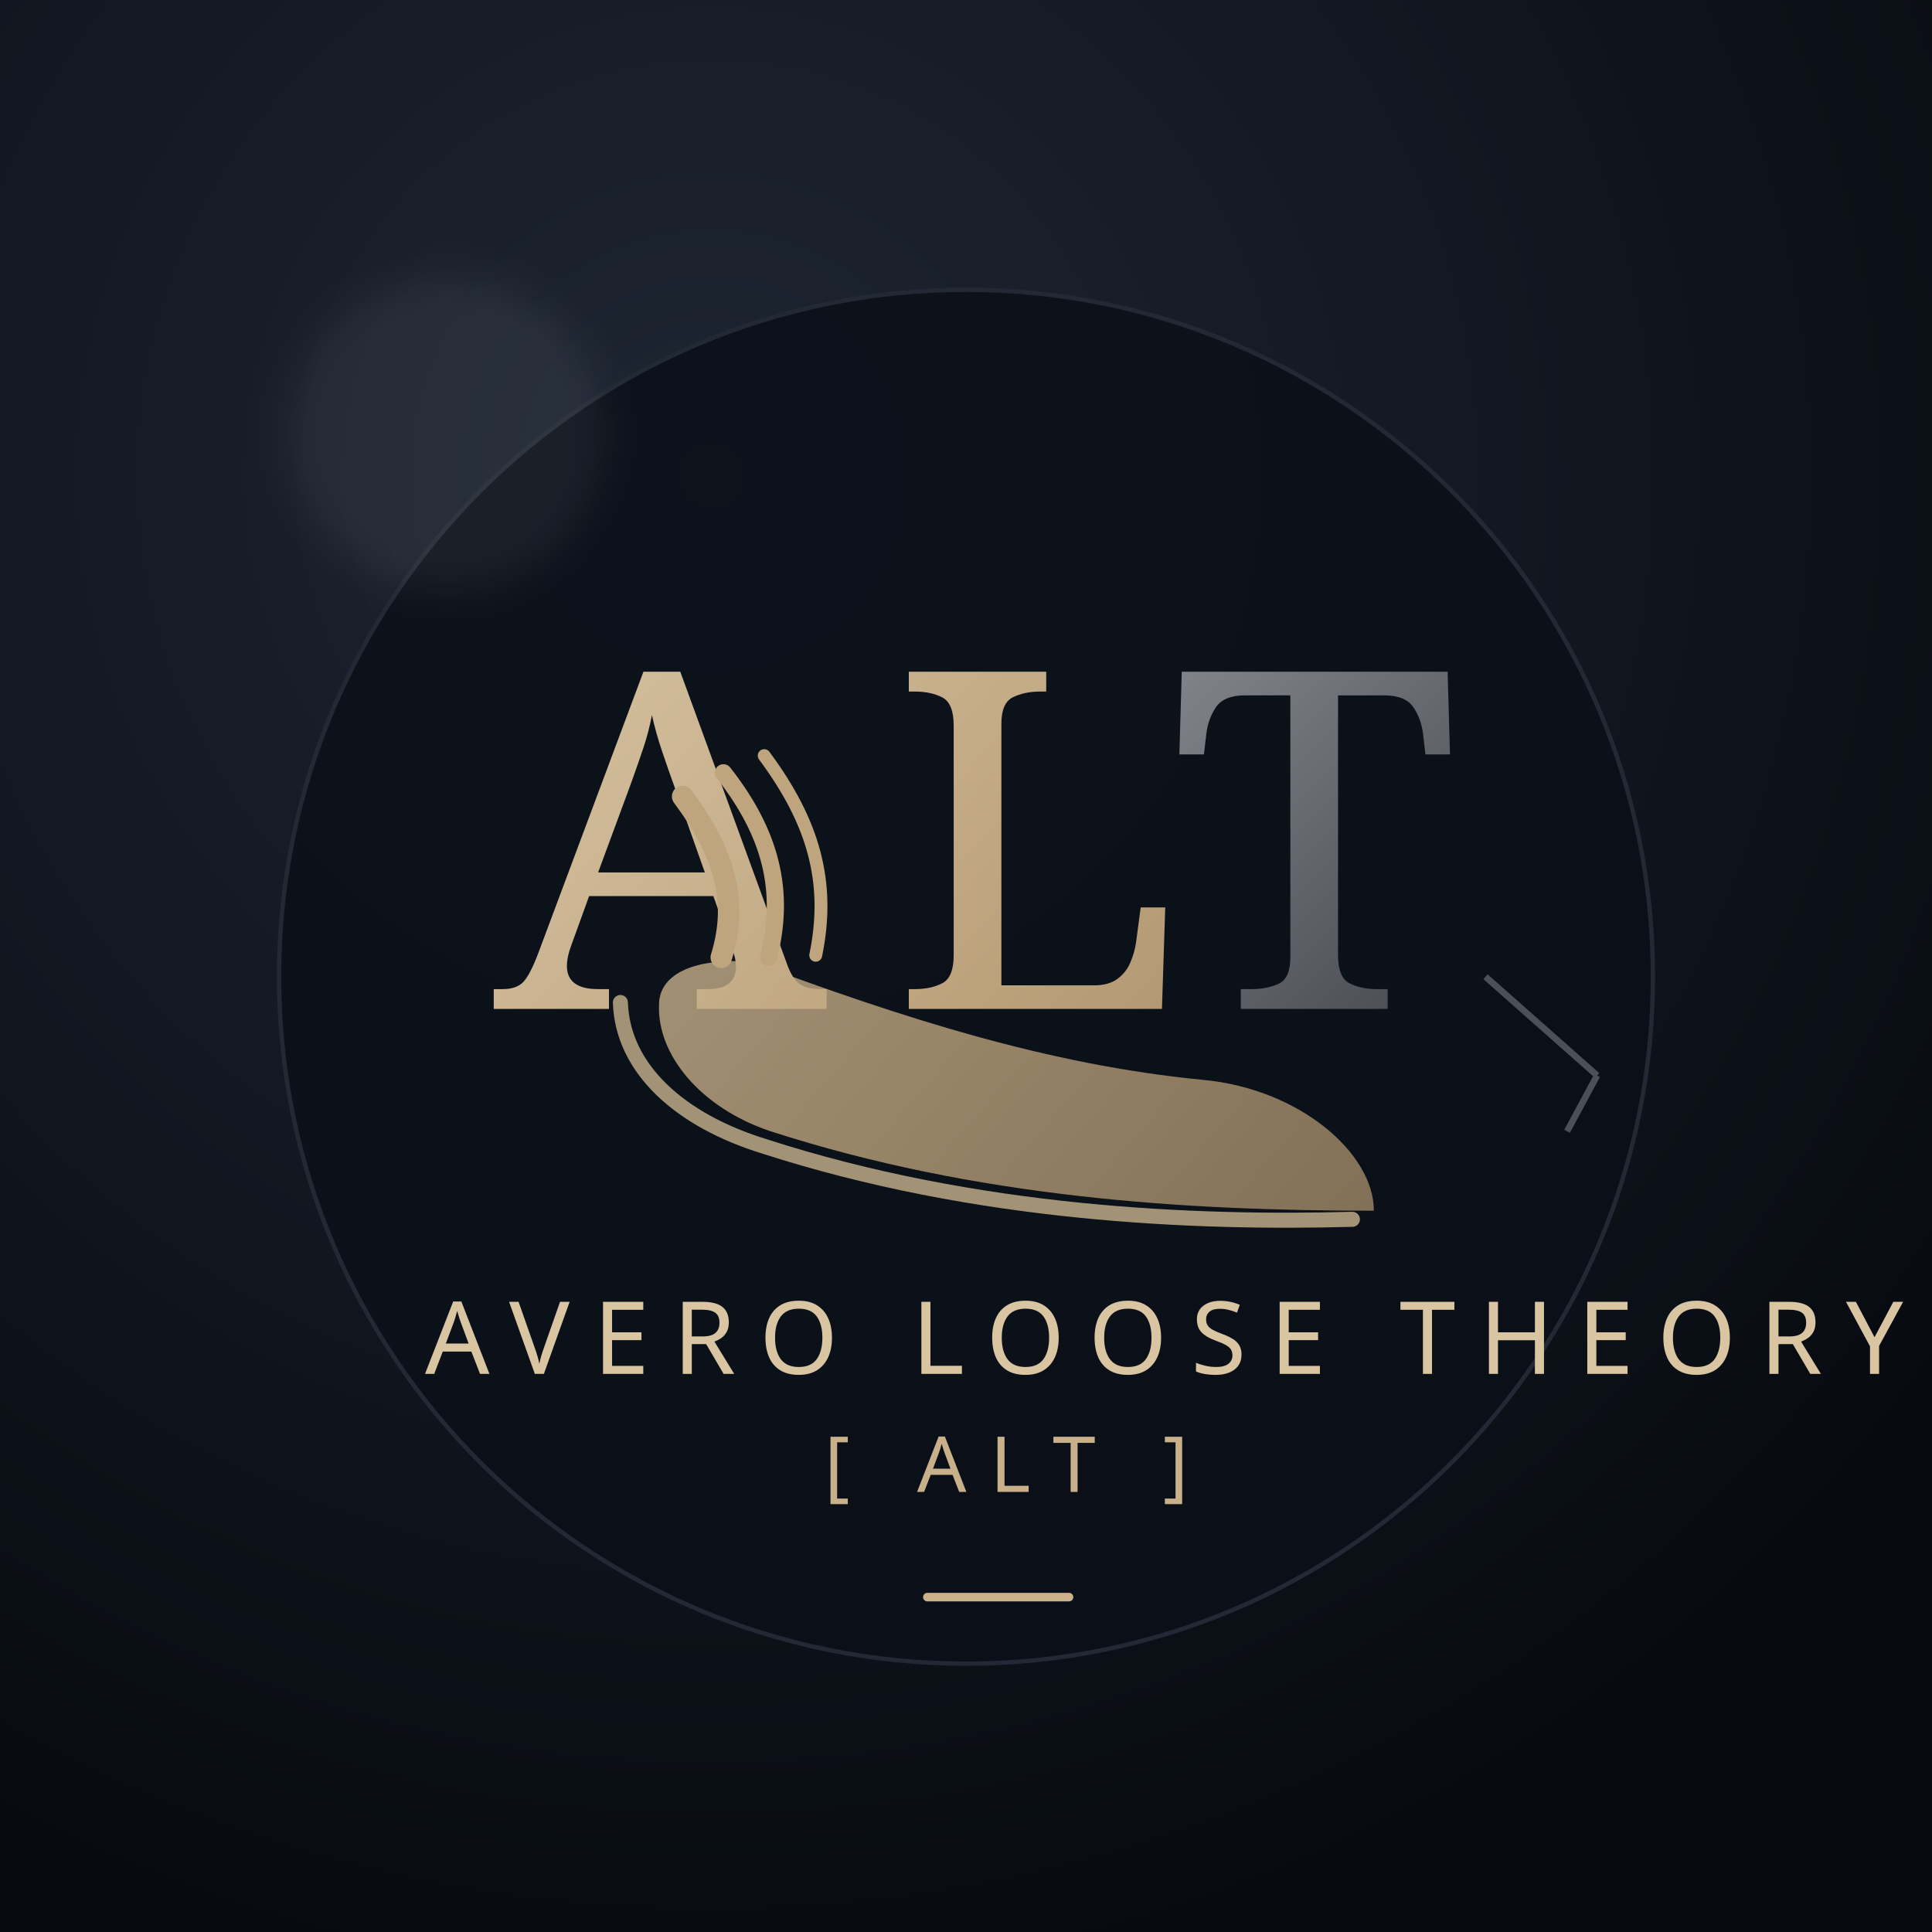
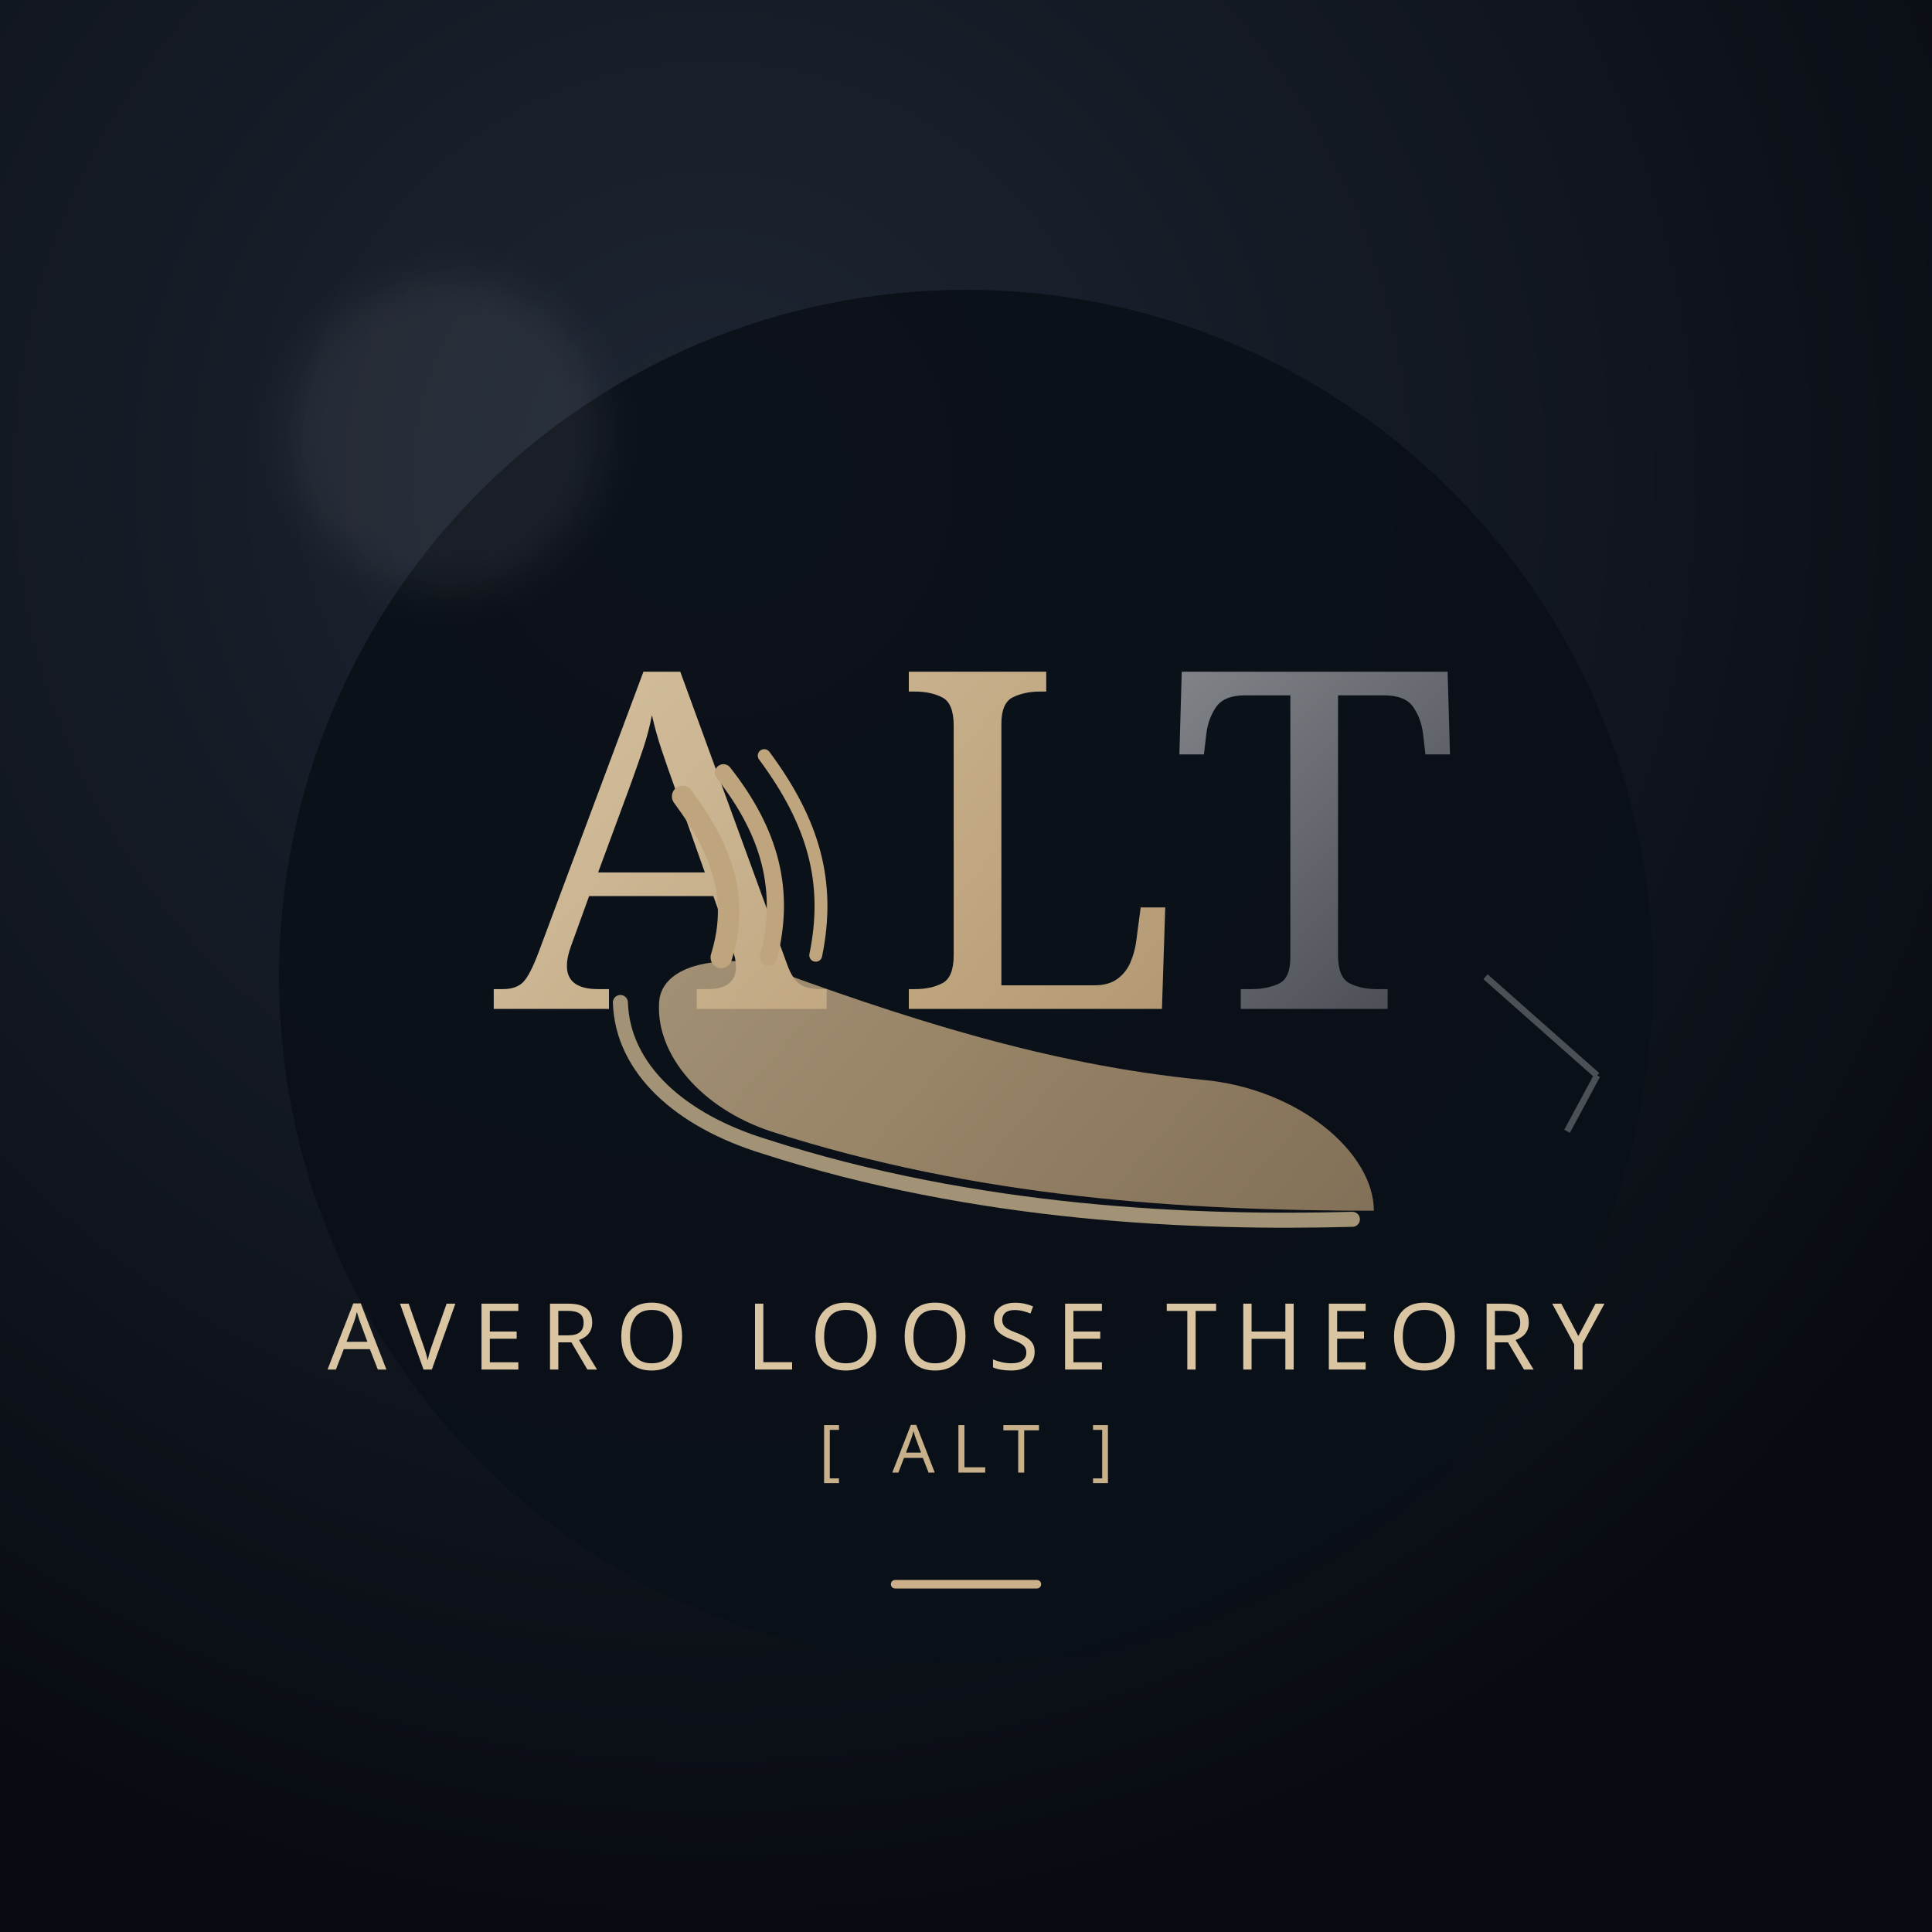
<svg xmlns="http://www.w3.org/2000/svg" width="900" height="900" viewBox="0 0 900 900" fill="none">
  <defs>
    <radialGradient id="bg" cx="0" cy="0" r="1" gradientUnits="userSpaceOnUse" gradientTransform="translate(330 220) rotate(35) scale(720)">
      <stop stop-color="#1E2633" />
      <stop offset="1" stop-color="#070A10" />
    </radialGradient>
    <linearGradient id="gold" x1="180" y1="160" x2="740" y2="650" gradientUnits="userSpaceOnUse">
      <stop stop-color="#E2D1B4" />
      <stop offset="0.55" stop-color="#BCA27B" />
      <stop offset="1" stop-color="#8D775A" />
    </linearGradient>
    <linearGradient id="metal" x1="500" y1="190" x2="760" y2="450" gradientUnits="userSpaceOnUse">
      <stop stop-color="#A2A5AA" />
      <stop offset="1" stop-color="#3A3D43" />
    </linearGradient>
    <filter id="soft" x="-40" y="-40" width="980" height="980" color-interpolation-filters="sRGB">
      <feGaussianBlur stdDeviation="9" />
    </filter>
  </defs>
  <rect width="900" height="900" fill="#090E16" />
  <rect width="900" height="900" fill="url(#bg)" />
-   <circle cx="450" cy="455" r="320" fill="#0B1018" fill-opacity="0.88" />
-   <circle cx="450" cy="455" r="320" stroke="#232934" stroke-width="2" />
+   <circle cx="450" cy="455" r="320" fill="#0B1018" fill-opacity="0.9" />
  <text x="230" y="470" font-size="220" letter-spacing="14" fill="url(#gold)" font-family="Cormorant Garamond, serif">A</text>
  <text x="415" y="470" font-size="220" letter-spacing="12" fill="url(#gold)" font-family="Cormorant Garamond, serif">L</text>
  <text x="545" y="470" font-size="220" letter-spacing="12" fill="url(#metal)" font-family="Cormorant Garamond, serif">T</text>
  <path d="M350 448C420 474 488 496 560 503C605 507 640 537 640 564C552 564 455 558 359 527C326 516 306 491 307 468C307 455 321 446 350 448Z" fill="url(#gold)" fill-opacity="0.8" />
  <path d="M630 568C557 570 455 566 356 534C317 522 290 498 289 467" stroke="#D4BE95" stroke-opacity="0.75" stroke-width="7" stroke-linecap="round" />
  <path d="M318 371C338 398 344 420 336 446" stroke="#BFA57D" stroke-width="10" stroke-linecap="round" />
  <path d="M337 360C359 388 366 415 358 446" stroke="#BFA57D" stroke-width="8" stroke-linecap="round" />
  <path d="M356 352C379 383 387 411 380 445" stroke="#BFA57D" stroke-width="6" stroke-linecap="round" />
  <path d="M692 455L744 501" stroke="#4B4F56" stroke-width="3" />
  <path d="M744 501L730 527" stroke="#4B4F56" stroke-width="3" />
-   <text x="198" y="640" font-size="47" letter-spacing="11" fill="#D9C5A2" font-family="DM Sans, sans-serif">AVERO LOOSE THEORY</text>
-   <text x="384" y="695" font-size="36" letter-spacing="11" fill="#C8B18A" font-family="DM Sans, sans-serif">[ ALT ]</text>
-   <rect x="430" y="742" width="70" height="4" rx="2" fill="#CBB08A" />
+   <text x="450" y="638" font-size="43" letter-spacing="8" text-anchor="middle" fill="#D9C5A2" font-family="DM Sans, sans-serif">AVERO LOOSE THEORY</text>
+   <text x="450" y="686" font-size="31" letter-spacing="8" text-anchor="middle" fill="#C8B18A" font-family="DM Sans, sans-serif">[ ALT ]</text>
+   <rect x="415" y="736" width="70" height="4" rx="2" fill="#CBB08A" />
  <g filter="url(#soft)">
    <circle cx="208" cy="202" r="73" fill="#FFFFFF" fill-opacity="0.06" />
  </g>
</svg>
